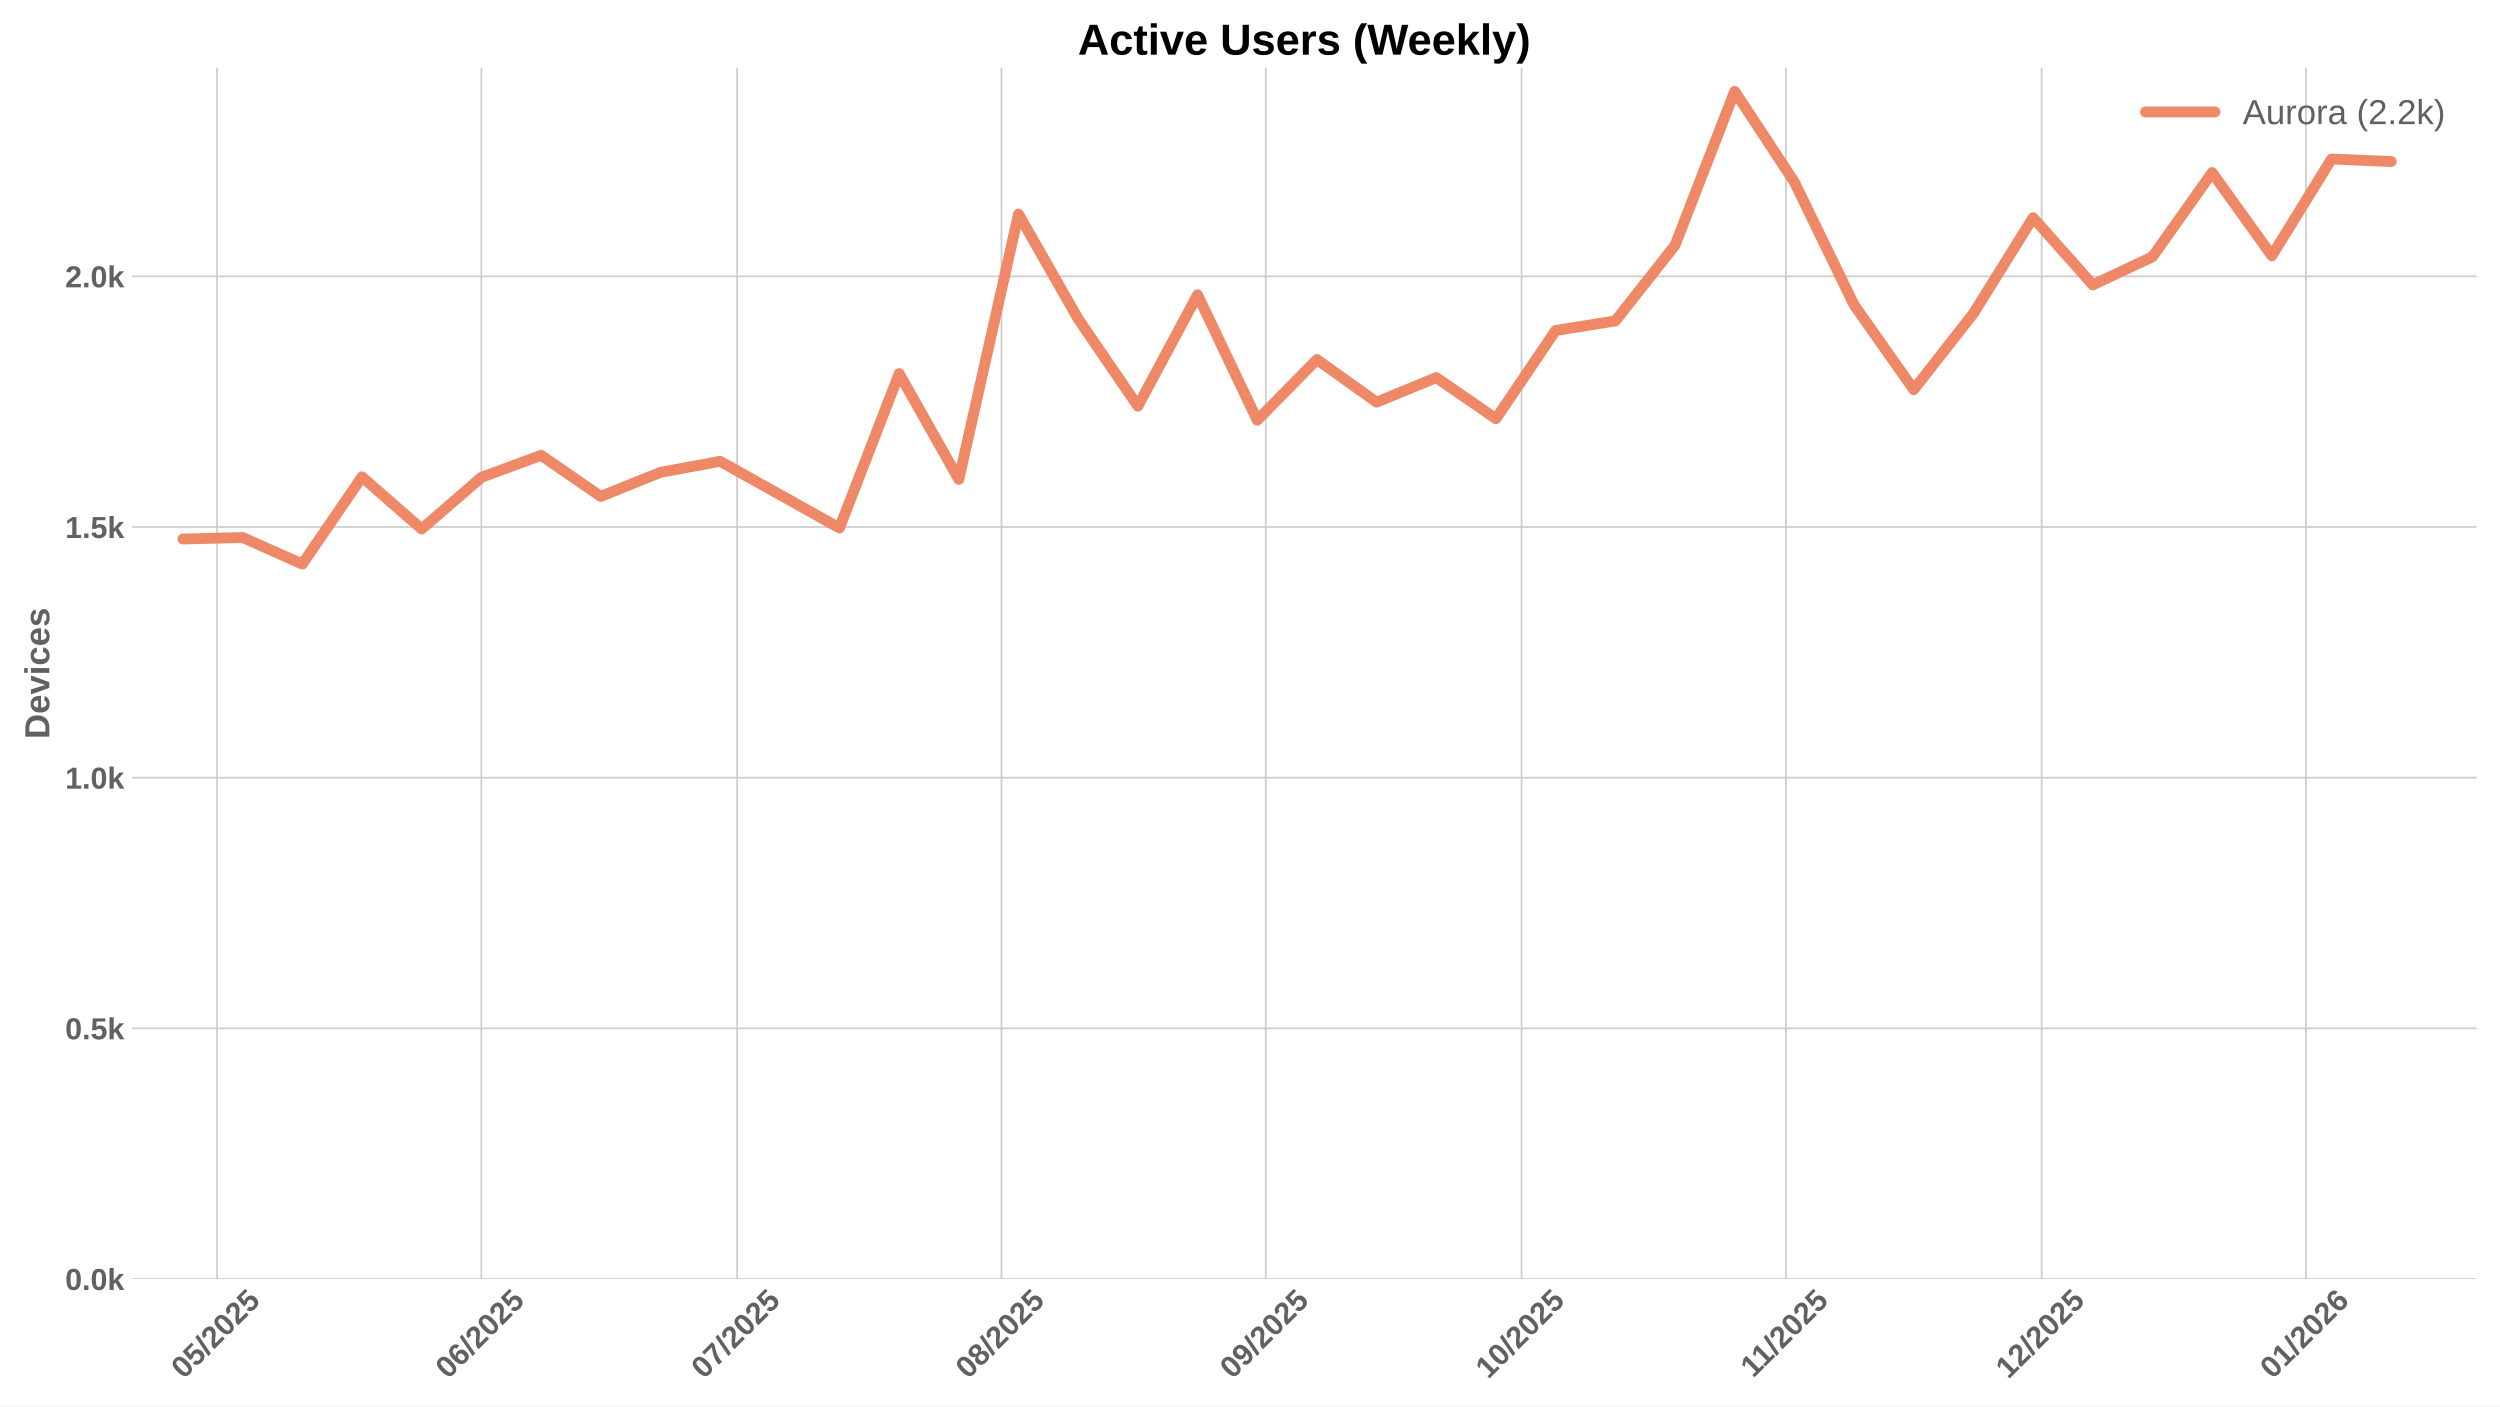
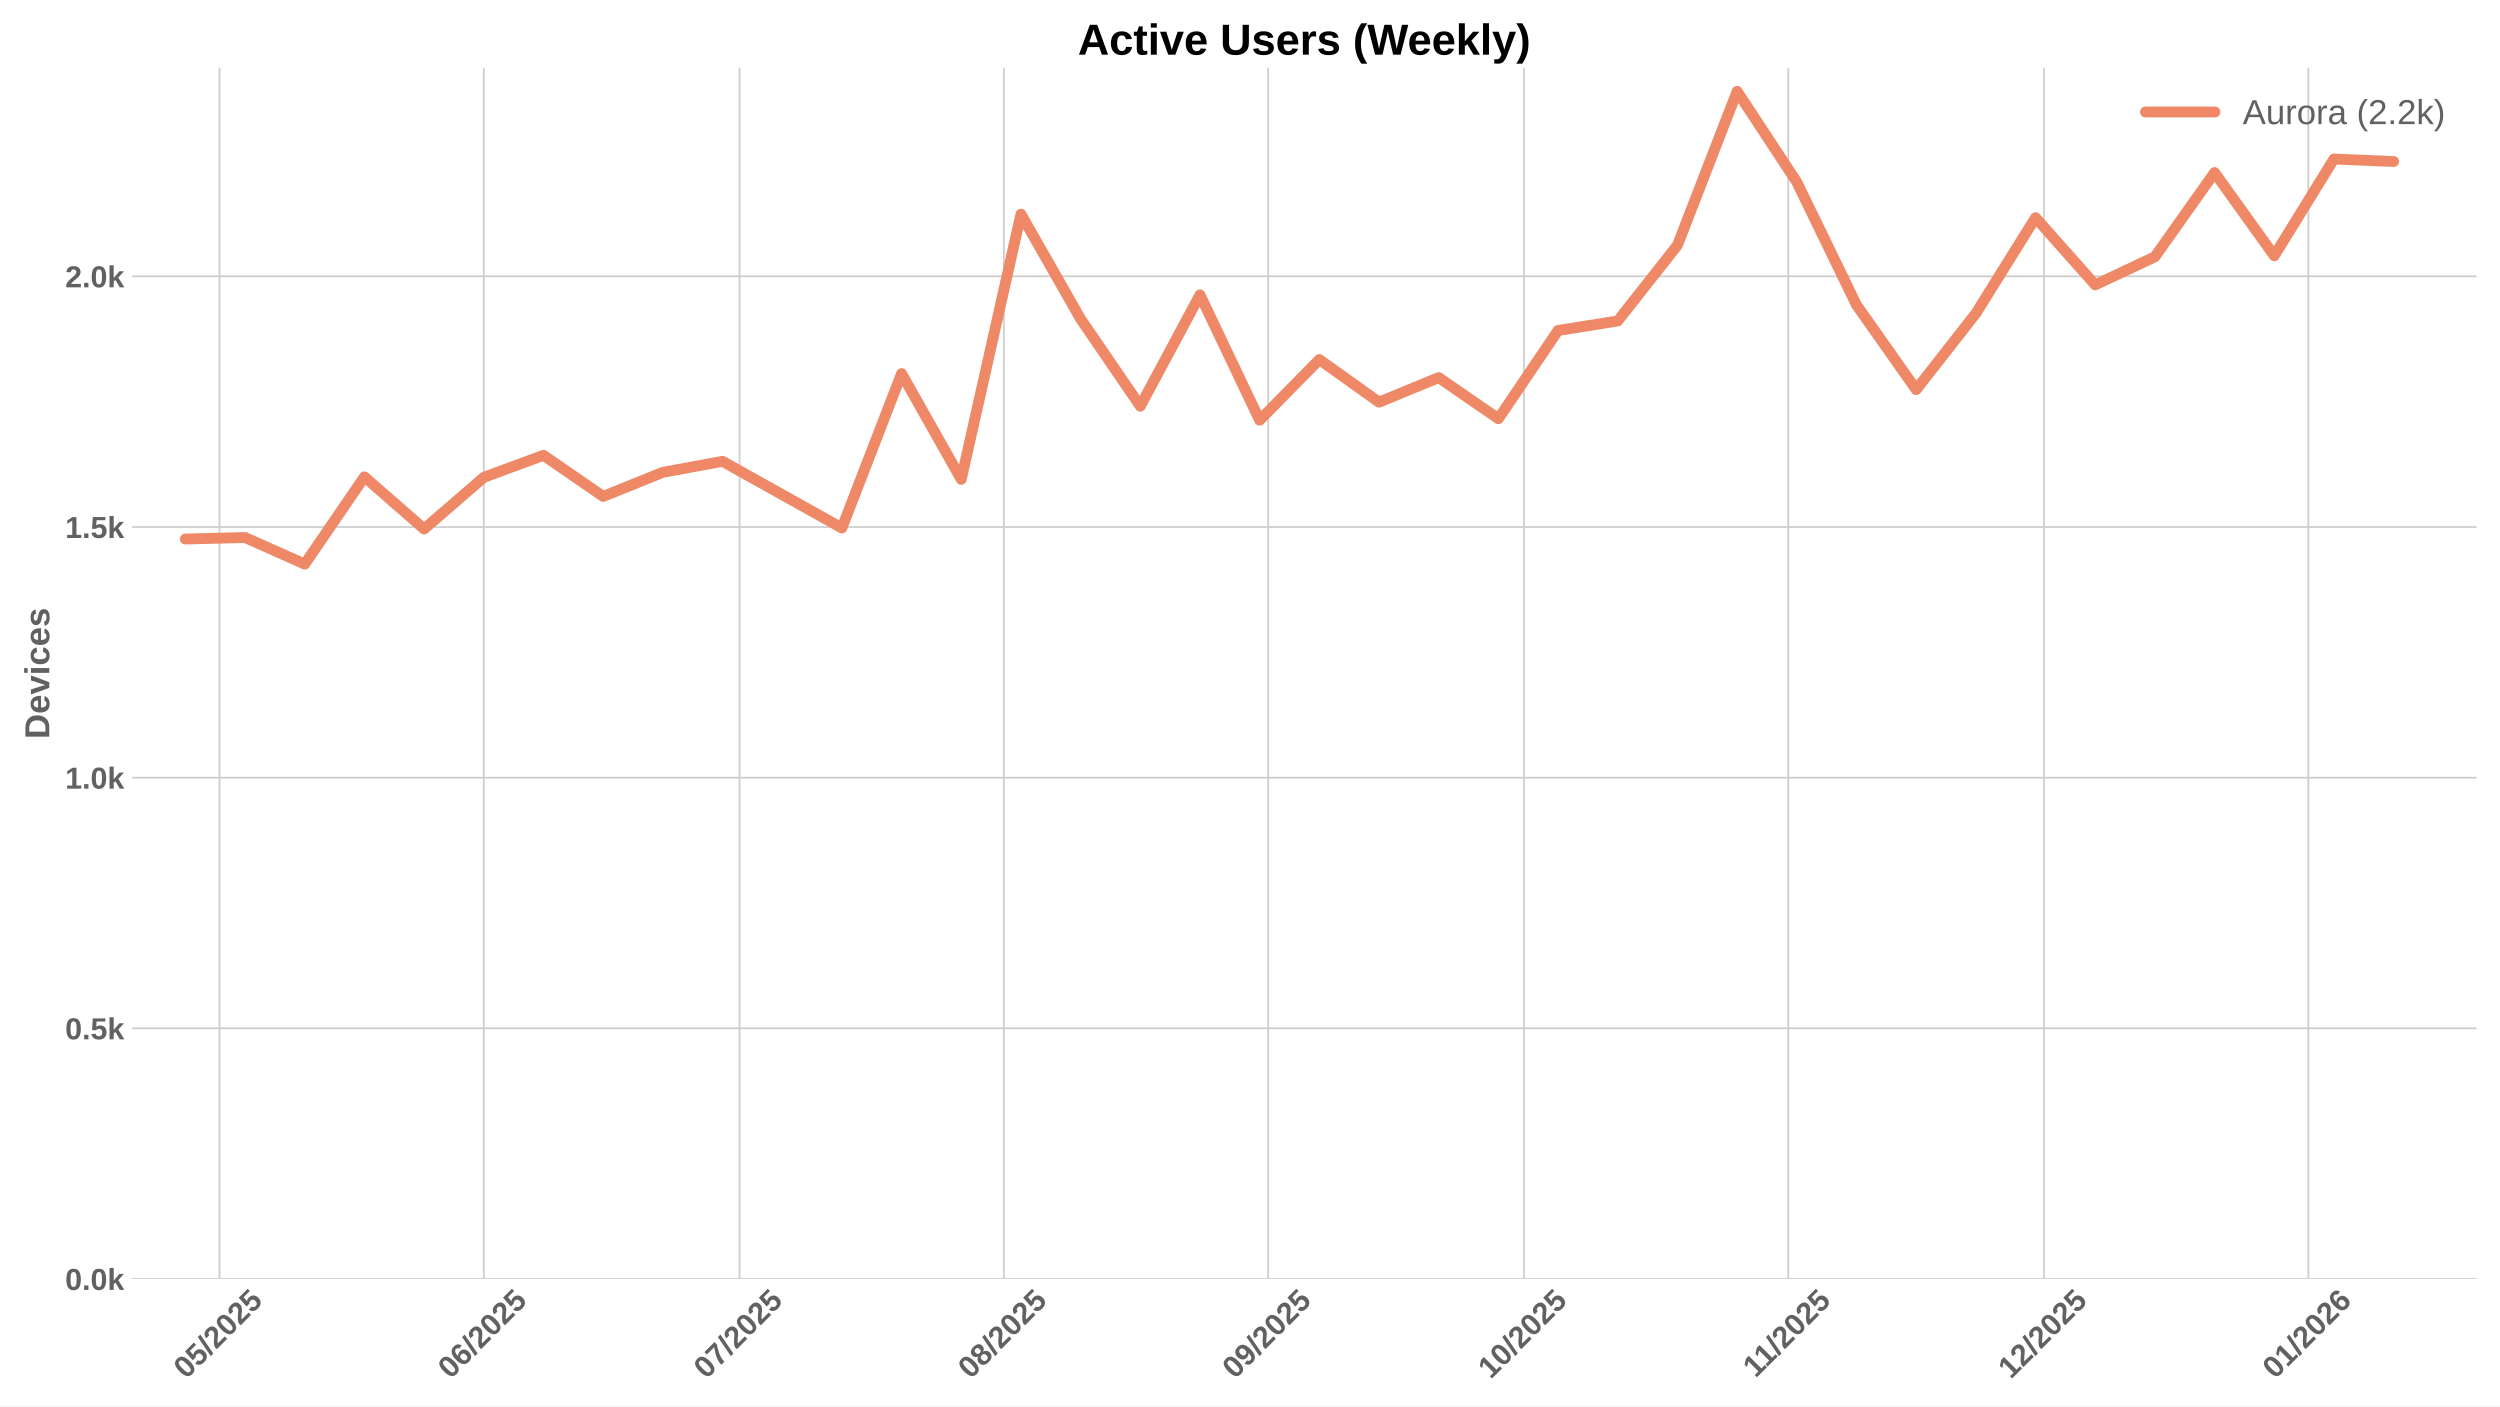
<svg xmlns="http://www.w3.org/2000/svg" xmlns:xlink="http://www.w3.org/1999/xlink" width="1152pt" height="648pt" viewBox="0 0 1152 648" version="1.1">
  <defs>
    <style type="text/css">*{stroke-linejoin: round; stroke-linecap: butt}</style>
  </defs>
  <g id="figure_1">
    <g id="patch_1">
      <path d="M 0 648  L 1152 648  L 1152 0  L 0 0  z " style="fill: #ffffff" />
    </g>
    <g id="axes_1">
      <g id="patch_2">
        <path d="M 60.78 589.343  L 1141.2 589.343  L 1141.2 31.2  L 60.78 31.2  z " style="fill: #ffffff" />
      </g>
      <g id="matplotlib.axis_1">
        <g id="xtick_1">
          <g id="line2d_1">
-             <path d="M 100.025 589.343  L 100.025 31.2  " clip-path="url(#p3e4dc82b4d)" style="fill: none; stroke: #cccccc; stroke-width: 0.8; stroke-linecap: round" />
+             <path d="M 101.137 589.343  L 101.137 31.2  " clip-path="url(#pb37cef934c)" style="fill: none; stroke: #cccccc; stroke-width: 0.8; stroke-linecap: round" />
          </g>
          <g id="line2d_2" />
          <g id="text_1">
-             <g style="fill: #616161" transform="translate(84.69439 635.7977) rotate(-45) scale(0.14 -0.14)">
+             <g style="fill: #616161" transform="translate(85.80676 635.7977) rotate(-45) scale(0.14 -0.14)">
              <defs>
                <path id="LiberationSans-Bold-30" d="M 3297 2203  Q 3297 1088 2914 512  Q 2531 -63 1766 -63  Q 253 -63 253 2203  Q 253 2994 418 3494  Q 584 3994 915 4231  Q 1247 4469 1791 4469  Q 2572 4469 2934 3903  Q 3297 3338 3297 2203  z M 2416 2203  Q 2416 2813 2356 3150  Q 2297 3488 2165 3634  Q 2034 3781 1784 3781  Q 1519 3781 1383 3632  Q 1247 3484 1189 3148  Q 1131 2813 1131 2203  Q 1131 1600 1192 1261  Q 1253 922 1386 775  Q 1519 628 1772 628  Q 2022 628 2158 783  Q 2294 938 2355 1278  Q 2416 1619 2416 2203  z " transform="scale(0.015625)" />
                <path id="LiberationSans-Bold-35" d="M 3381 1466  Q 3381 766 2945 351  Q 2509 -63 1750 -63  Q 1088 -63 689 235  Q 291 534 197 1100  L 1075 1172  Q 1144 891 1319 762  Q 1494 634 1759 634  Q 2088 634 2283 843  Q 2478 1053 2478 1447  Q 2478 1794 2293 2001  Q 2109 2209 1778 2209  Q 1413 2209 1181 1925  L 325 1925  L 478 4403  L 3125 4403  L 3125 3750  L 1275 3750  L 1203 2638  Q 1522 2919 2000 2919  Q 2628 2919 3004 2528  Q 3381 2138 3381 1466  z " transform="scale(0.015625)" />
                <path id="LiberationSans-Bold-2f" d="M 63 -128  L 972 4638  L 1716 4638  L 822 -128  L 63 -128  z " transform="scale(0.015625)" />
                <path id="LiberationSans-Bold-32" d="M 222 0  L 222 609  Q 394 988 711 1347  Q 1028 1706 1509 2097  Q 1972 2472 2158 2715  Q 2344 2959 2344 3194  Q 2344 3769 1766 3769  Q 1484 3769 1336 3617  Q 1188 3466 1144 3163  L 259 3213  Q 334 3825 717 4147  Q 1100 4469 1759 4469  Q 2472 4469 2853 4144  Q 3234 3819 3234 3231  Q 3234 2922 3112 2672  Q 2991 2422 2800 2211  Q 2609 2000 2376 1815  Q 2144 1631 1925 1456  Q 1706 1281 1526 1103  Q 1347 925 1259 722  L 3303 722  L 3303 0  L 222 0  z " transform="scale(0.015625)" />
              </defs>
              <use xlink:href="#LiberationSans-Bold-30" />
              <use xlink:href="#LiberationSans-Bold-35" transform="translate(55.61523 0)" />
              <use xlink:href="#LiberationSans-Bold-2f" transform="translate(111.2305 0)" />
              <use xlink:href="#LiberationSans-Bold-32" transform="translate(139.0137 0)" />
              <use xlink:href="#LiberationSans-Bold-30" transform="translate(194.6289 0)" />
              <use xlink:href="#LiberationSans-Bold-32" transform="translate(250.2441 0)" />
              <use xlink:href="#LiberationSans-Bold-35" transform="translate(305.8594 0)" />
            </g>
          </g>
        </g>
        <g id="xtick_2">
          <g id="line2d_3">
-             <path d="M 221.817 589.343  L 221.817 31.2  " clip-path="url(#p3e4dc82b4d)" style="fill: none; stroke: #cccccc; stroke-width: 0.8; stroke-linecap: round" />
+             <path d="M 222.93 589.343  L 222.93 31.2  " clip-path="url(#pb37cef934c)" style="fill: none; stroke: #cccccc; stroke-width: 0.8; stroke-linecap: round" />
          </g>
          <g id="line2d_4" />
          <g id="text_2">
-             <g style="fill: #616161" transform="translate(206.4872 635.7977) rotate(-45) scale(0.14 -0.14)">
+             <g style="fill: #616161" transform="translate(207.5996 635.7977) rotate(-45) scale(0.14 -0.14)">
              <defs>
                <path id="LiberationSans-Bold-36" d="M 3328 1441  Q 3328 738 2934 337  Q 2541 -63 1847 -63  Q 1069 -63 651 482  Q 234 1028 234 2100  Q 234 3278 657 3873  Q 1081 4469 1869 4469  Q 2428 4469 2751 4222  Q 3075 3975 3209 3456  L 2381 3341  Q 2263 3775 1850 3775  Q 1497 3775 1295 3422  Q 1094 3069 1094 2350  Q 1234 2584 1484 2709  Q 1734 2834 2050 2834  Q 2641 2834 2984 2459  Q 3328 2084 3328 1441  z M 2447 1416  Q 2447 1791 2273 1989  Q 2100 2188 1797 2188  Q 1506 2188 1331 2002  Q 1156 1816 1156 1509  Q 1156 1125 1339 873  Q 1522 622 1819 622  Q 2116 622 2281 833  Q 2447 1044 2447 1416  z " transform="scale(0.015625)" />
              </defs>
              <use xlink:href="#LiberationSans-Bold-30" />
              <use xlink:href="#LiberationSans-Bold-36" transform="translate(55.61523 0)" />
              <use xlink:href="#LiberationSans-Bold-2f" transform="translate(111.2305 0)" />
              <use xlink:href="#LiberationSans-Bold-32" transform="translate(139.0137 0)" />
              <use xlink:href="#LiberationSans-Bold-30" transform="translate(194.6289 0)" />
              <use xlink:href="#LiberationSans-Bold-32" transform="translate(250.2441 0)" />
              <use xlink:href="#LiberationSans-Bold-35" transform="translate(305.8594 0)" />
            </g>
          </g>
        </g>
        <g id="xtick_3">
          <g id="line2d_5">
-             <path d="M 339.681 589.343  L 339.681 31.2  " clip-path="url(#p3e4dc82b4d)" style="fill: none; stroke: #cccccc; stroke-width: 0.8; stroke-linecap: round" />
+             <path d="M 340.794 589.343  L 340.794 31.2  " clip-path="url(#pb37cef934c)" style="fill: none; stroke: #cccccc; stroke-width: 0.8; stroke-linecap: round" />
          </g>
          <g id="line2d_6" />
          <g id="text_3">
-             <g style="fill: #616161" transform="translate(324.3512 635.7977) rotate(-45) scale(0.14 -0.14)">
+             <g style="fill: #616161" transform="translate(325.4636 635.7977) rotate(-45) scale(0.14 -0.14)">
              <defs>
                <path id="LiberationSans-Bold-37" d="M 3278 3706  Q 2981 3238 2717 2797  Q 2453 2356 2256 1911  Q 2059 1466 1945 995  Q 1831 525 1831 0  L 916 0  Q 916 550 1059 1064  Q 1203 1578 1475 2111  Q 1747 2644 2463 3681  L 275 3681  L 275 4403  L 3278 4403  L 3278 3706  z " transform="scale(0.015625)" />
              </defs>
              <use xlink:href="#LiberationSans-Bold-30" />
              <use xlink:href="#LiberationSans-Bold-37" transform="translate(55.61523 0)" />
              <use xlink:href="#LiberationSans-Bold-2f" transform="translate(111.2305 0)" />
              <use xlink:href="#LiberationSans-Bold-32" transform="translate(139.0137 0)" />
              <use xlink:href="#LiberationSans-Bold-30" transform="translate(194.6289 0)" />
              <use xlink:href="#LiberationSans-Bold-32" transform="translate(250.2441 0)" />
              <use xlink:href="#LiberationSans-Bold-35" transform="translate(305.8594 0)" />
            </g>
          </g>
        </g>
        <g id="xtick_4">
          <g id="line2d_7">
-             <path d="M 461.474 589.343  L 461.474 31.2  " clip-path="url(#p3e4dc82b4d)" style="fill: none; stroke: #cccccc; stroke-width: 0.8; stroke-linecap: round" />
+             <path d="M 462.587 589.343  L 462.587 31.2  " clip-path="url(#pb37cef934c)" style="fill: none; stroke: #cccccc; stroke-width: 0.8; stroke-linecap: round" />
          </g>
          <g id="line2d_8" />
          <g id="text_4">
-             <g style="fill: #616161" transform="translate(446.144 635.7977) rotate(-45) scale(0.14 -0.14)">
+             <g style="fill: #616161" transform="translate(447.2564 635.7977) rotate(-45) scale(0.14 -0.14)">
              <defs>
                <path id="LiberationSans-Bold-38" d="M 3363 1241  Q 3363 622 2953 279  Q 2544 -63 1784 -63  Q 1031 -63 617 278  Q 203 619 203 1234  Q 203 1656 447 1945  Q 691 2234 1100 2303  L 1100 2316  Q 744 2394 525 2669  Q 306 2944 306 3303  Q 306 3844 689 4156  Q 1072 4469 1772 4469  Q 2488 4469 2870 4164  Q 3253 3859 3253 3297  Q 3253 2938 3036 2666  Q 2819 2394 2453 2322  L 2453 2309  Q 2878 2241 3120 1961  Q 3363 1681 3363 1241  z M 2350 3250  Q 2350 3563 2206 3708  Q 2063 3853 1772 3853  Q 1203 3853 1203 3250  Q 1203 2619 1778 2619  Q 2066 2619 2208 2766  Q 2350 2913 2350 3250  z M 2453 1313  Q 2453 2003 1766 2003  Q 1447 2003 1276 1822  Q 1106 1641 1106 1300  Q 1106 913 1275 734  Q 1444 556 1791 556  Q 2131 556 2292 734  Q 2453 913 2453 1313  z " transform="scale(0.015625)" />
              </defs>
              <use xlink:href="#LiberationSans-Bold-30" />
              <use xlink:href="#LiberationSans-Bold-38" transform="translate(55.61523 0)" />
              <use xlink:href="#LiberationSans-Bold-2f" transform="translate(111.2305 0)" />
              <use xlink:href="#LiberationSans-Bold-32" transform="translate(139.0137 0)" />
              <use xlink:href="#LiberationSans-Bold-30" transform="translate(194.6289 0)" />
              <use xlink:href="#LiberationSans-Bold-32" transform="translate(250.2441 0)" />
              <use xlink:href="#LiberationSans-Bold-35" transform="translate(305.8594 0)" />
            </g>
          </g>
        </g>
        <g id="xtick_5">
          <g id="line2d_9">
-             <path d="M 583.267 589.343  L 583.267 31.2  " clip-path="url(#p3e4dc82b4d)" style="fill: none; stroke: #cccccc; stroke-width: 0.8; stroke-linecap: round" />
+             <path d="M 584.379 589.343  L 584.379 31.2  " clip-path="url(#pb37cef934c)" style="fill: none; stroke: #cccccc; stroke-width: 0.8; stroke-linecap: round" />
          </g>
          <g id="line2d_10" />
          <g id="text_5">
-             <g style="fill: #616161" transform="translate(567.9368 635.7977) rotate(-45) scale(0.14 -0.14)">
+             <g style="fill: #616161" transform="translate(569.0492 635.7977) rotate(-45) scale(0.14 -0.14)">
              <defs>
                <path id="LiberationSans-Bold-39" d="M 3322 2272  Q 3322 1100 2894 518  Q 2466 -63 1678 -63  Q 1097 -63 767 185  Q 438 434 300 972  L 1125 1088  Q 1247 628 1688 628  Q 2056 628 2254 981  Q 2453 1334 2459 2028  Q 2341 1794 2070 1661  Q 1800 1528 1488 1528  Q 906 1528 564 1923  Q 222 2319 222 2994  Q 222 3688 623 4078  Q 1025 4469 1759 4469  Q 2550 4469 2936 3920  Q 3322 3372 3322 2272  z M 2394 2888  Q 2394 3297 2214 3539  Q 2034 3781 1738 3781  Q 1447 3781 1280 3570  Q 1113 3359 1113 2988  Q 1113 2622 1278 2401  Q 1444 2181 1741 2181  Q 2022 2181 2208 2373  Q 2394 2566 2394 2888  z " transform="scale(0.015625)" />
              </defs>
              <use xlink:href="#LiberationSans-Bold-30" />
              <use xlink:href="#LiberationSans-Bold-39" transform="translate(55.61523 0)" />
              <use xlink:href="#LiberationSans-Bold-2f" transform="translate(111.2305 0)" />
              <use xlink:href="#LiberationSans-Bold-32" transform="translate(139.0137 0)" />
              <use xlink:href="#LiberationSans-Bold-30" transform="translate(194.6289 0)" />
              <use xlink:href="#LiberationSans-Bold-32" transform="translate(250.2441 0)" />
              <use xlink:href="#LiberationSans-Bold-35" transform="translate(305.8594 0)" />
            </g>
          </g>
        </g>
        <g id="xtick_6">
          <g id="line2d_11">
-             <path d="M 701.131 589.343  L 701.131 31.2  " clip-path="url(#p3e4dc82b4d)" style="fill: none; stroke: #cccccc; stroke-width: 0.8; stroke-linecap: round" />
+             <path d="M 702.243 589.343  L 702.243 31.2  " clip-path="url(#pb37cef934c)" style="fill: none; stroke: #cccccc; stroke-width: 0.8; stroke-linecap: round" />
          </g>
          <g id="line2d_12" />
          <g id="text_6">
-             <g style="fill: #616161" transform="translate(685.8008 635.7977) rotate(-45) scale(0.14 -0.14)">
+             <g style="fill: #616161" transform="translate(686.9132 635.7977) rotate(-45) scale(0.14 -0.14)">
              <defs>
                <path id="LiberationSans-Bold-31" d="M 403 0  L 403 653  L 1494 653  L 1494 3656  L 438 2997  L 438 3688  L 1541 4403  L 2372 4403  L 2372 653  L 3381 653  L 3381 0  L 403 0  z " transform="scale(0.015625)" />
              </defs>
              <use xlink:href="#LiberationSans-Bold-31" />
              <use xlink:href="#LiberationSans-Bold-30" transform="translate(55.61523 0)" />
              <use xlink:href="#LiberationSans-Bold-2f" transform="translate(111.2305 0)" />
              <use xlink:href="#LiberationSans-Bold-32" transform="translate(139.0137 0)" />
              <use xlink:href="#LiberationSans-Bold-30" transform="translate(194.6289 0)" />
              <use xlink:href="#LiberationSans-Bold-32" transform="translate(250.2441 0)" />
              <use xlink:href="#LiberationSans-Bold-35" transform="translate(305.8594 0)" />
            </g>
          </g>
        </g>
        <g id="xtick_7">
          <g id="line2d_13">
-             <path d="M 822.924 589.343  L 822.924 31.2  " clip-path="url(#p3e4dc82b4d)" style="fill: none; stroke: #cccccc; stroke-width: 0.8; stroke-linecap: round" />
+             <path d="M 824.036 589.343  L 824.036 31.2  " clip-path="url(#pb37cef934c)" style="fill: none; stroke: #cccccc; stroke-width: 0.8; stroke-linecap: round" />
          </g>
          <g id="line2d_14" />
          <g id="text_7">
-             <g style="fill: #616161" transform="translate(807.8658 635.2532) rotate(-45) scale(0.14 -0.14)">
+             <g style="fill: #616161" transform="translate(808.9782 635.2532) rotate(-45) scale(0.14 -0.14)">
              <use xlink:href="#LiberationSans-Bold-31" />
              <use xlink:href="#LiberationSans-Bold-31" transform="translate(50.11523 0)" />
              <use xlink:href="#LiberationSans-Bold-2f" transform="translate(105.7305 0)" />
              <use xlink:href="#LiberationSans-Bold-32" transform="translate(133.5137 0)" />
              <use xlink:href="#LiberationSans-Bold-30" transform="translate(189.1289 0)" />
              <use xlink:href="#LiberationSans-Bold-32" transform="translate(244.7441 0)" />
              <use xlink:href="#LiberationSans-Bold-35" transform="translate(300.3594 0)" />
            </g>
          </g>
        </g>
        <g id="xtick_8">
          <g id="line2d_15">
-             <path d="M 940.788 589.343  L 940.788 31.2  " clip-path="url(#p3e4dc82b4d)" style="fill: none; stroke: #cccccc; stroke-width: 0.8; stroke-linecap: round" />
+             <path d="M 941.9 589.343  L 941.9 31.2  " clip-path="url(#pb37cef934c)" style="fill: none; stroke: #cccccc; stroke-width: 0.8; stroke-linecap: round" />
          </g>
          <g id="line2d_16" />
          <g id="text_8">
-             <g style="fill: #616161" transform="translate(925.4576 635.7977) rotate(-45) scale(0.14 -0.14)">
+             <g style="fill: #616161" transform="translate(926.57 635.7977) rotate(-45) scale(0.14 -0.14)">
              <use xlink:href="#LiberationSans-Bold-31" />
              <use xlink:href="#LiberationSans-Bold-32" transform="translate(55.61523 0)" />
              <use xlink:href="#LiberationSans-Bold-2f" transform="translate(111.2305 0)" />
              <use xlink:href="#LiberationSans-Bold-32" transform="translate(139.0137 0)" />
              <use xlink:href="#LiberationSans-Bold-30" transform="translate(194.6289 0)" />
              <use xlink:href="#LiberationSans-Bold-32" transform="translate(250.2441 0)" />
              <use xlink:href="#LiberationSans-Bold-35" transform="translate(305.8594 0)" />
            </g>
          </g>
        </g>
        <g id="xtick_9">
          <g id="line2d_17">
-             <path d="M 1062.581 589.343  L 1062.581 31.2  " clip-path="url(#p3e4dc82b4d)" style="fill: none; stroke: #cccccc; stroke-width: 0.8; stroke-linecap: round" />
+             <path d="M 1063.693 589.343  L 1063.693 31.2  " clip-path="url(#pb37cef934c)" style="fill: none; stroke: #cccccc; stroke-width: 0.8; stroke-linecap: round" />
          </g>
          <g id="line2d_18" />
          <g id="text_9">
-             <g style="fill: #616161" transform="translate(1047.25 635.7977) rotate(-45) scale(0.14 -0.14)">
+             <g style="fill: #616161" transform="translate(1048.363 635.7977) rotate(-45) scale(0.14 -0.14)">
              <use xlink:href="#LiberationSans-Bold-30" />
              <use xlink:href="#LiberationSans-Bold-31" transform="translate(55.61523 0)" />
              <use xlink:href="#LiberationSans-Bold-2f" transform="translate(111.2305 0)" />
              <use xlink:href="#LiberationSans-Bold-32" transform="translate(139.0137 0)" />
              <use xlink:href="#LiberationSans-Bold-30" transform="translate(194.6289 0)" />
              <use xlink:href="#LiberationSans-Bold-32" transform="translate(250.2441 0)" />
              <use xlink:href="#LiberationSans-Bold-36" transform="translate(305.8594 0)" />
            </g>
          </g>
        </g>
      </g>
      <g id="matplotlib.axis_2">
        <g id="ytick_1">
          <g id="line2d_19">
-             <path d="M 60.78 589.343  L 1141.2 589.343  " clip-path="url(#p3e4dc82b4d)" style="fill: none; stroke: #cccccc; stroke-width: 0.8; stroke-linecap: round" />
+             <path d="M 60.78 589.343  L 1141.2 589.343  " clip-path="url(#pb37cef934c)" style="fill: none; stroke: #cccccc; stroke-width: 0.8; stroke-linecap: round" />
          </g>
          <g id="line2d_20" />
          <g id="text_10">
            <g style="fill: #616161" transform="translate(30.03469 594.416) scale(0.14 -0.14)">
              <defs>
                <path id="LiberationSans-Bold-2e" d="M 434 0  L 434 953  L 1338 953  L 1338 0  L 434 0  z " transform="scale(0.015625)" />
                <path id="LiberationSans-Bold-6b" d="M 2606 0  L 1703 1531  L 1325 1269  L 1325 0  L 447 0  L 447 4638  L 1325 4638  L 1325 1981  L 2531 3381  L 3475 3381  L 2288 2063  L 3566 0  L 2606 0  z " transform="scale(0.015625)" />
              </defs>
              <use xlink:href="#LiberationSans-Bold-30" />
              <use xlink:href="#LiberationSans-Bold-2e" transform="translate(55.61523 0)" />
              <use xlink:href="#LiberationSans-Bold-30" transform="translate(83.39844 0)" />
              <use xlink:href="#LiberationSans-Bold-6b" transform="translate(139.0137 0)" />
            </g>
          </g>
        </g>
        <g id="ytick_2">
          <g id="line2d_21">
-             <path d="M 60.78 473.841  L 1141.2 473.841  " clip-path="url(#p3e4dc82b4d)" style="fill: none; stroke: #cccccc; stroke-width: 0.8; stroke-linecap: round" />
+             <path d="M 60.78 473.841  L 1141.2 473.841  " clip-path="url(#pb37cef934c)" style="fill: none; stroke: #cccccc; stroke-width: 0.8; stroke-linecap: round" />
          </g>
          <g id="line2d_22" />
          <g id="text_11">
            <g style="fill: #616161" transform="translate(30.03469 478.9134) scale(0.14 -0.14)">
              <use xlink:href="#LiberationSans-Bold-30" />
              <use xlink:href="#LiberationSans-Bold-2e" transform="translate(55.61523 0)" />
              <use xlink:href="#LiberationSans-Bold-35" transform="translate(83.39844 0)" />
              <use xlink:href="#LiberationSans-Bold-6b" transform="translate(139.0137 0)" />
            </g>
          </g>
        </g>
        <g id="ytick_3">
          <g id="line2d_23">
-             <path d="M 60.78 358.338  L 1141.2 358.338  " clip-path="url(#p3e4dc82b4d)" style="fill: none; stroke: #cccccc; stroke-width: 0.8; stroke-linecap: round" />
+             <path d="M 60.78 358.338  L 1141.2 358.338  " clip-path="url(#pb37cef934c)" style="fill: none; stroke: #cccccc; stroke-width: 0.8; stroke-linecap: round" />
          </g>
          <g id="line2d_24" />
          <g id="text_12">
            <g style="fill: #616161" transform="translate(30.03469 363.4108) scale(0.14 -0.14)">
              <use xlink:href="#LiberationSans-Bold-31" />
              <use xlink:href="#LiberationSans-Bold-2e" transform="translate(55.61523 0)" />
              <use xlink:href="#LiberationSans-Bold-30" transform="translate(83.39844 0)" />
              <use xlink:href="#LiberationSans-Bold-6b" transform="translate(139.0137 0)" />
            </g>
          </g>
        </g>
        <g id="ytick_4">
          <g id="line2d_25">
-             <path d="M 60.78 242.835  L 1141.2 242.835  " clip-path="url(#p3e4dc82b4d)" style="fill: none; stroke: #cccccc; stroke-width: 0.8; stroke-linecap: round" />
+             <path d="M 60.78 242.835  L 1141.2 242.835  " clip-path="url(#pb37cef934c)" style="fill: none; stroke: #cccccc; stroke-width: 0.8; stroke-linecap: round" />
          </g>
          <g id="line2d_26" />
          <g id="text_13">
            <g style="fill: #616161" transform="translate(30.03469 247.9082) scale(0.14 -0.14)">
              <use xlink:href="#LiberationSans-Bold-31" />
              <use xlink:href="#LiberationSans-Bold-2e" transform="translate(55.61523 0)" />
              <use xlink:href="#LiberationSans-Bold-35" transform="translate(83.39844 0)" />
              <use xlink:href="#LiberationSans-Bold-6b" transform="translate(139.0137 0)" />
            </g>
          </g>
        </g>
        <g id="ytick_5">
          <g id="line2d_27">
-             <path d="M 60.78 127.333  L 1141.2 127.333  " clip-path="url(#p3e4dc82b4d)" style="fill: none; stroke: #cccccc; stroke-width: 0.8; stroke-linecap: round" />
+             <path d="M 60.78 127.333  L 1141.2 127.333  " clip-path="url(#pb37cef934c)" style="fill: none; stroke: #cccccc; stroke-width: 0.8; stroke-linecap: round" />
          </g>
          <g id="line2d_28" />
          <g id="text_14">
            <g style="fill: #616161" transform="translate(30.03469 132.4056) scale(0.14 -0.14)">
              <use xlink:href="#LiberationSans-Bold-32" />
              <use xlink:href="#LiberationSans-Bold-2e" transform="translate(55.61523 0)" />
              <use xlink:href="#LiberationSans-Bold-30" transform="translate(83.39844 0)" />
              <use xlink:href="#LiberationSans-Bold-6b" transform="translate(139.0137 0)" />
            </g>
          </g>
        </g>
        <g id="text_15">
          <g style="fill: #616161" transform="translate(22.71469 340.5153) rotate(-90) scale(0.16 -0.16)">
            <defs>
              <path id="LiberationSans-Bold-44" d="M 4353 2234  Q 4353 1553 4086 1045  Q 3819 538 3330 269  Q 2841 0 2209 0  L 428 0  L 428 4403  L 2022 4403  Q 3134 4403 3743 3842  Q 4353 3281 4353 2234  z M 3425 2234  Q 3425 2944 3056 3317  Q 2688 3691 2003 3691  L 1350 3691  L 1350 713  L 2131 713  Q 2725 713 3075 1122  Q 3425 1531 3425 2234  z " transform="scale(0.015625)" />
              <path id="LiberationSans-Bold-65" d="M 1831 -63  Q 1069 -63 659 389  Q 250 841 250 1706  Q 250 2544 665 2994  Q 1081 3444 1844 3444  Q 2572 3444 2956 2961  Q 3341 2478 3341 1547  L 3341 1522  L 1172 1522  Q 1172 1028 1355 776  Q 1538 525 1875 525  Q 2341 525 2463 928  L 3291 856  Q 2931 -63 1831 -63  z M 1831 2891  Q 1522 2891 1355 2675  Q 1188 2459 1178 2072  L 2491 2072  Q 2466 2481 2294 2686  Q 2122 2891 1831 2891  z " transform="scale(0.015625)" />
              <path id="LiberationSans-Bold-76" d="M 2284 0  L 1234 0  L 25 3381  L 953 3381  L 1544 1491  Q 1591 1334 1766 709  Q 1797 838 1894 1159  Q 1991 1481 2613 3381  L 3531 3381  L 2284 0  z " transform="scale(0.015625)" />
              <path id="LiberationSans-Bold-69" d="M 447 3991  L 447 4638  L 1325 4638  L 1325 3991  L 447 3991  z M 447 0  L 447 3381  L 1325 3381  L 1325 0  L 447 0  z " transform="scale(0.015625)" />
              <path id="LiberationSans-Bold-63" d="M 1856 -63  Q 1088 -63 669 395  Q 250 853 250 1672  Q 250 2509 672 2976  Q 1094 3444 1869 3444  Q 2466 3444 2856 3144  Q 3247 2844 3347 2316  L 2463 2272  Q 2425 2531 2275 2686  Q 2125 2841 1850 2841  Q 1172 2841 1172 1706  Q 1172 538 1863 538  Q 2113 538 2281 695  Q 2450 853 2491 1166  L 3372 1125  Q 3325 778 3123 506  Q 2922 234 2594 85  Q 2266 -63 1856 -63  z " transform="scale(0.015625)" />
              <path id="LiberationSans-Bold-73" d="M 3297 988  Q 3297 497 2895 217  Q 2494 -63 1784 -63  Q 1088 -63 717 157  Q 347 378 225 844  L 997 959  Q 1063 719 1223 619  Q 1384 519 1784 519  Q 2153 519 2322 612  Q 2491 706 2491 906  Q 2491 1069 2355 1164  Q 2219 1259 1894 1325  Q 1150 1472 890 1598  Q 631 1725 495 1926  Q 359 2128 359 2422  Q 359 2906 732 3176  Q 1106 3447 1791 3447  Q 2394 3447 2761 3212  Q 3128 2978 3219 2534  L 2441 2453  Q 2403 2659 2256 2761  Q 2109 2863 1791 2863  Q 1478 2863 1322 2783  Q 1166 2703 1166 2516  Q 1166 2369 1286 2283  Q 1406 2197 1691 2141  Q 2088 2059 2395 1973  Q 2703 1888 2889 1769  Q 3075 1650 3186 1464  Q 3297 1278 3297 988  z " transform="scale(0.015625)" />
            </defs>
            <use xlink:href="#LiberationSans-Bold-44" />
            <use xlink:href="#LiberationSans-Bold-65" transform="translate(72.2168 0)" />
            <use xlink:href="#LiberationSans-Bold-76" transform="translate(127.832 0)" />
            <use xlink:href="#LiberationSans-Bold-69" transform="translate(183.4473 0)" />
            <use xlink:href="#LiberationSans-Bold-63" transform="translate(211.2305 0)" />
            <use xlink:href="#LiberationSans-Bold-65" transform="translate(266.8457 0)" />
            <use xlink:href="#LiberationSans-Bold-73" transform="translate(322.4609 0)" />
          </g>
        </g>
      </g>
      <g id="line2d_29">
-         <path d="M 84.309 248.38  L 111.811 247.687  L 139.313 259.93  L 166.814 219.735  L 194.316 243.759  L 221.817 219.966  L 249.319 209.802  L 276.821 228.744  L 304.322 217.656  L 331.824 212.574  L 386.827 243.297  L 414.329 172.148  L 441.83 220.89  L 469.332 98.688  L 496.833 146.968  L 524.335 187.163  L 551.837 135.88  L 579.338 193.631  L 606.84 165.68  L 634.341 185.315  L 661.843 173.996  L 689.345 192.938  L 716.846 152.281  L 744.348 147.892  L 771.849 113.01  L 799.351 42.092  L 826.853 83.904  L 854.354 140.5  L 881.856 179.54  L 909.357 144.427  L 936.859 100.305  L 964.361 131.26  L 991.862 118.324  L 1019.364 79.515  L 1046.865 117.862  L 1074.367 73.278  L 1101.869 74.433  " clip-path="url(#p3e4dc82b4d)" style="fill: none; stroke: #ee8866; stroke-width: 5; stroke-linecap: round" />
+         <path d="M 85.422 248.38  L 112.923 247.687  L 140.425 259.93  L 167.927 219.735  L 195.428 243.759  L 222.93 219.966  L 250.431 209.802  L 277.933 228.744  L 305.435 217.656  L 332.936 212.574  L 387.939 243.297  L 415.441 172.148  L 442.943 220.89  L 470.444 98.688  L 497.946 146.968  L 525.447 187.163  L 552.949 135.88  L 580.451 193.631  L 607.952 165.68  L 635.454 185.315  L 662.955 173.996  L 690.457 192.938  L 717.959 152.281  L 745.46 147.892  L 772.962 113.01  L 800.463 42.092  L 827.965 83.904  L 855.467 140.5  L 882.968 179.54  L 910.47 144.427  L 937.971 100.305  L 965.473 131.26  L 992.975 118.324  L 1020.476 79.515  L 1047.978 117.862  L 1075.479 73.278  L 1102.981 74.433  " clip-path="url(#pb37cef934c)" style="fill: none; stroke: #ee8866; stroke-width: 5; stroke-linecap: round" />
      </g>
      <g id="patch_3">
        <path d="M 60.78 589.343  L 60.78 31.2  " style="fill: none" />
      </g>
      <g id="patch_4">
        <path d="M 1141.2 589.343  L 1141.2 31.2  " style="fill: none" />
      </g>
      <g id="patch_5">
        <path d="M 60.78 589.343  L 1141.2 589.343  " style="fill: none" />
      </g>
      <g id="patch_6">
        <path d="M 60.78 31.2  L 1141.2 31.2  " style="fill: none" />
      </g>
      <g id="text_16">
        <g transform="translate(496.6791 25.2) scale(0.2 -0.2)">
          <defs>
            <path id="LiberationSans-Bold-41" d="M 3541 0  L 3150 1125  L 1472 1125  L 1081 0  L 159 0  L 1766 4403  L 2853 4403  L 4453 0  L 3541 0  z M 2309 3725  L 2291 3656  Q 2259 3544 2215 3400  Q 2172 3256 1678 1819  L 2944 1819  L 2509 3084  L 2375 3509  L 2309 3725  z " transform="scale(0.015625)" />
            <path id="LiberationSans-Bold-74" d="M 1313 -56  Q 925 -56 715 155  Q 506 366 506 794  L 506 2788  L 78 2788  L 78 3381  L 550 3381  L 825 4175  L 1375 4175  L 1375 3381  L 2016 3381  L 2016 2788  L 1375 2788  L 1375 1031  Q 1375 784 1469 667  Q 1563 550 1759 550  Q 1863 550 2053 594  L 2053 50  Q 1728 -56 1313 -56  z " transform="scale(0.015625)" />
            <path id="LiberationSans-Bold-20" transform="scale(0.015625)" />
            <path id="LiberationSans-Bold-55" d="M 2259 -63  Q 1350 -63 867 381  Q 384 825 384 1650  L 384 4403  L 1306 4403  L 1306 1722  Q 1306 1200 1554 929  Q 1803 659 2284 659  Q 2778 659 3043 942  Q 3309 1225 3309 1753  L 3309 4403  L 4231 4403  L 4231 1697  Q 4231 859 3714 398  Q 3197 -63 2259 -63  z " transform="scale(0.015625)" />
            <path id="LiberationSans-Bold-72" d="M 447 0  L 447 2588  Q 447 2866 439 3052  Q 431 3238 422 3381  L 1259 3381  Q 1269 3325 1284 3039  Q 1300 2753 1300 2659  L 1313 2659  Q 1441 3016 1541 3161  Q 1641 3306 1778 3376  Q 1916 3447 2122 3447  Q 2291 3447 2394 3400  L 2394 2666  Q 2181 2713 2019 2713  Q 1691 2713 1508 2447  Q 1325 2181 1325 1659  L 1325 0  L 447 0  z " transform="scale(0.015625)" />
            <path id="LiberationSans-Bold-28" d="M 1247 -1328  Q 756 -622 537 81  Q 319 784 319 1659  Q 319 2531 537 3232  Q 756 3934 1247 4638  L 2125 4638  Q 1631 3925 1407 3219  Q 1184 2513 1184 1656  Q 1184 803 1406 101  Q 1628 -600 2125 -1328  L 1247 -1328  z " transform="scale(0.015625)" />
            <path id="LiberationSans-Bold-57" d="M 4897 0  L 3803 0  L 3206 2547  Q 3097 2997 3022 3488  Q 2947 3078 2900 2864  Q 2853 2650 2234 0  L 1141 0  L 6 4403  L 941 4403  L 1578 1559  L 1722 872  Q 1809 1306 1892 1701  Q 1975 2097 2516 4403  L 3547 4403  L 4103 2059  Q 4169 1797 4325 872  L 4403 1234  L 4569 1953  L 5100 4403  L 6034 4403  L 4897 0  z " transform="scale(0.015625)" />
            <path id="LiberationSans-Bold-6c" d="M 447 0  L 447 4638  L 1325 4638  L 1325 0  L 447 0  z " transform="scale(0.015625)" />
            <path id="LiberationSans-Bold-79" d="M 884 -1328  Q 569 -1328 331 -1288  L 331 -663  Q 497 -688 634 -688  Q 822 -688 945 -628  Q 1069 -569 1167 -431  Q 1266 -294 1388 34  L 50 3381  L 978 3381  L 1509 1797  Q 1634 1456 1825 753  L 1903 1050  L 2106 1784  L 2606 3381  L 3525 3381  L 2188 -178  Q 1919 -828 1630 -1078  Q 1341 -1328 884 -1328  z " transform="scale(0.015625)" />
            <path id="LiberationSans-Bold-29" d="M 6 -1328  Q 506 -597 726 101  Q 947 800 947 1656  Q 947 2516 722 3223  Q 497 3931 6 4638  L 884 4638  Q 1378 3928 1595 3225  Q 1813 2522 1813 1659  Q 1813 791 1595 87  Q 1378 -616 884 -1328  L 6 -1328  z " transform="scale(0.015625)" />
          </defs>
          <use xlink:href="#LiberationSans-Bold-41" />
          <use xlink:href="#LiberationSans-Bold-63" transform="translate(72.2168 0)" />
          <use xlink:href="#LiberationSans-Bold-74" transform="translate(127.832 0)" />
          <use xlink:href="#LiberationSans-Bold-69" transform="translate(161.1328 0)" />
          <use xlink:href="#LiberationSans-Bold-76" transform="translate(188.916 0)" />
          <use xlink:href="#LiberationSans-Bold-65" transform="translate(244.5312 0)" />
          <use xlink:href="#LiberationSans-Bold-20" transform="translate(300.1465 0)" />
          <use xlink:href="#LiberationSans-Bold-55" transform="translate(327.9297 0)" />
          <use xlink:href="#LiberationSans-Bold-73" transform="translate(400.1465 0)" />
          <use xlink:href="#LiberationSans-Bold-65" transform="translate(455.7617 0)" />
          <use xlink:href="#LiberationSans-Bold-72" transform="translate(511.377 0)" />
          <use xlink:href="#LiberationSans-Bold-73" transform="translate(550.293 0)" />
          <use xlink:href="#LiberationSans-Bold-20" transform="translate(605.9082 0)" />
          <use xlink:href="#LiberationSans-Bold-28" transform="translate(633.6914 0)" />
          <use xlink:href="#LiberationSans-Bold-57" transform="translate(666.9922 0)" />
          <use xlink:href="#LiberationSans-Bold-65" transform="translate(759.627 0)" />
          <use xlink:href="#LiberationSans-Bold-65" transform="translate(815.2422 0)" />
          <use xlink:href="#LiberationSans-Bold-6b" transform="translate(870.8574 0)" />
          <use xlink:href="#LiberationSans-Bold-6c" transform="translate(926.4727 0)" />
          <use xlink:href="#LiberationSans-Bold-79" transform="translate(954.2559 0)" />
          <use xlink:href="#LiberationSans-Bold-29" transform="translate(1009.871 0)" />
        </g>
      </g>
      <g id="legend_1">
        <g id="line2d_30">
          <path d="M 988.64 51.595  L 1004.64 51.595  L 1020.64 51.595  " style="fill: none; stroke: #ee8866; stroke-width: 5; stroke-linecap: round" />
        </g>
        <g id="text_17">
          <g style="fill: #616161" transform="translate(1033.44 57.195) scale(0.16 -0.16)">
            <defs>
              <path id="LiberationSans-41" d="M 3647 0  L 3144 1288  L 1138 1288  L 631 0  L 13 0  L 1809 4403  L 2488 4403  L 4256 0  L 3647 0  z M 2141 3953  L 2113 3866  Q 2034 3606 1881 3200  L 1319 1753  L 2966 1753  L 2400 3206  Q 2313 3422 2225 3694  L 2141 3953  z " transform="scale(0.015625)" />
              <path id="LiberationSans-75" d="M 981 3381  L 981 1238  Q 981 903 1047 718  Q 1113 534 1256 453  Q 1400 372 1678 372  Q 2084 372 2318 650  Q 2553 928 2553 1422  L 2553 3381  L 3116 3381  L 3116 722  Q 3116 131 3134 0  L 2603 0  Q 2600 16 2597 84  Q 2594 153 2589 242  Q 2584 331 2578 578  L 2569 578  Q 2375 228 2120 82  Q 1866 -63 1488 -63  Q 931 -63 673 214  Q 416 491 416 1128  L 416 3381  L 981 3381  z " transform="scale(0.015625)" />
              <path id="LiberationSans-72" d="M 444 0  L 444 2594  Q 444 2950 425 3381  L 956 3381  Q 981 2806 981 2691  L 994 2691  Q 1128 3125 1303 3284  Q 1478 3444 1797 3444  Q 1909 3444 2025 3413  L 2025 2897  Q 1913 2928 1725 2928  Q 1375 2928 1190 2626  Q 1006 2325 1006 1763  L 1006 0  L 444 0  z " transform="scale(0.015625)" />
              <path id="LiberationSans-6f" d="M 3291 1694  Q 3291 806 2900 371  Q 2509 -63 1766 -63  Q 1025 -63 647 389  Q 269 841 269 1694  Q 269 3444 1784 3444  Q 2559 3444 2925 3017  Q 3291 2591 3291 1694  z M 2700 1694  Q 2700 2394 2492 2711  Q 2284 3028 1794 3028  Q 1300 3028 1079 2704  Q 859 2381 859 1694  Q 859 1025 1076 689  Q 1294 353 1759 353  Q 2266 353 2483 678  Q 2700 1003 2700 1694  z " transform="scale(0.015625)" />
              <path id="LiberationSans-61" d="M 1294 -63  Q 784 -63 528 206  Q 272 475 272 944  Q 272 1469 617 1750  Q 963 2031 1731 2050  L 2491 2063  L 2491 2247  Q 2491 2659 2316 2837  Q 2141 3016 1766 3016  Q 1388 3016 1216 2887  Q 1044 2759 1009 2478  L 422 2531  Q 566 3444 1778 3444  Q 2416 3444 2737 3151  Q 3059 2859 3059 2306  L 3059 850  Q 3059 600 3125 473  Q 3191 347 3375 347  Q 3456 347 3559 369  L 3559 19  Q 3347 -31 3125 -31  Q 2813 -31 2670 133  Q 2528 297 2509 647  L 2491 647  Q 2275 259 1989 98  Q 1703 -63 1294 -63  z M 1422 359  Q 1731 359 1972 500  Q 2213 641 2352 886  Q 2491 1131 2491 1391  L 2491 1669  L 1875 1656  Q 1478 1650 1273 1575  Q 1069 1500 959 1344  Q 850 1188 850 934  Q 850 659 998 509  Q 1147 359 1422 359  z " transform="scale(0.015625)" />
              <path id="LiberationSans-20" transform="scale(0.015625)" />
              <path id="LiberationSans-28" d="M 397 1663  Q 397 2566 680 3284  Q 963 4003 1550 4638  L 2094 4638  Q 1509 3988 1236 3256  Q 963 2525 963 1656  Q 963 791 1233 62  Q 1503 -666 2094 -1325  L 1550 -1325  Q 959 -688 678 32  Q 397 753 397 1650  L 397 1663  z " transform="scale(0.015625)" />
              <path id="LiberationSans-32" d="M 322 0  L 322 397  Q 481 763 711 1042  Q 941 1322 1194 1548  Q 1447 1775 1695 1969  Q 1944 2163 2144 2356  Q 2344 2550 2467 2762  Q 2591 2975 2591 3244  Q 2591 3606 2378 3806  Q 2166 4006 1788 4006  Q 1428 4006 1195 3811  Q 963 3616 922 3263  L 347 3316  Q 409 3844 795 4156  Q 1181 4469 1788 4469  Q 2453 4469 2811 4155  Q 3169 3841 3169 3263  Q 3169 3006 3051 2753  Q 2934 2500 2703 2247  Q 2472 1994 1819 1463  Q 1459 1169 1246 933  Q 1034 697 941 478  L 3238 478  L 3238 0  L 322 0  z " transform="scale(0.015625)" />
              <path id="LiberationSans-2e" d="M 584 0  L 584 684  L 1194 684  L 1194 0  L 584 0  z " transform="scale(0.015625)" />
              <path id="LiberationSans-6b" d="M 2550 0  L 1406 1544  L 994 1203  L 994 0  L 431 0  L 431 4638  L 994 4638  L 994 1741  L 2478 3381  L 3138 3381  L 1766 1928  L 3209 0  L 2550 0  z " transform="scale(0.015625)" />
              <path id="LiberationSans-29" d="M 1734 1650  Q 1734 747 1451 28  Q 1169 -691 581 -1325  L 38 -1325  Q 625 -669 897 57  Q 1169 784 1169 1656  Q 1169 2528 895 3256  Q 622 3984 38 4638  L 581 4638  Q 1172 4000 1453 3279  Q 1734 2559 1734 1663  L 1734 1650  z " transform="scale(0.015625)" />
            </defs>
            <use xlink:href="#LiberationSans-41" />
            <use xlink:href="#LiberationSans-75" transform="translate(66.69922 0)" />
            <use xlink:href="#LiberationSans-72" transform="translate(122.3145 0)" />
            <use xlink:href="#LiberationSans-6f" transform="translate(155.6152 0)" />
            <use xlink:href="#LiberationSans-72" transform="translate(211.2305 0)" />
            <use xlink:href="#LiberationSans-61" transform="translate(244.5312 0)" />
            <use xlink:href="#LiberationSans-20" transform="translate(300.1465 0)" />
            <use xlink:href="#LiberationSans-28" transform="translate(327.9297 0)" />
            <use xlink:href="#LiberationSans-32" transform="translate(361.2305 0)" />
            <use xlink:href="#LiberationSans-2e" transform="translate(416.8457 0)" />
            <use xlink:href="#LiberationSans-32" transform="translate(444.6289 0)" />
            <use xlink:href="#LiberationSans-6b" transform="translate(500.2441 0)" />
            <use xlink:href="#LiberationSans-29" transform="translate(550.2441 0)" />
          </g>
        </g>
      </g>
    </g>
  </g>
  <defs>
-     <clipPath id="p3e4dc82b4d">
+     <clipPath id="pb37cef934c">
      <rect x="60.78" y="31.2" width="1080.42" height="558.143" />
    </clipPath>
  </defs>
</svg>
